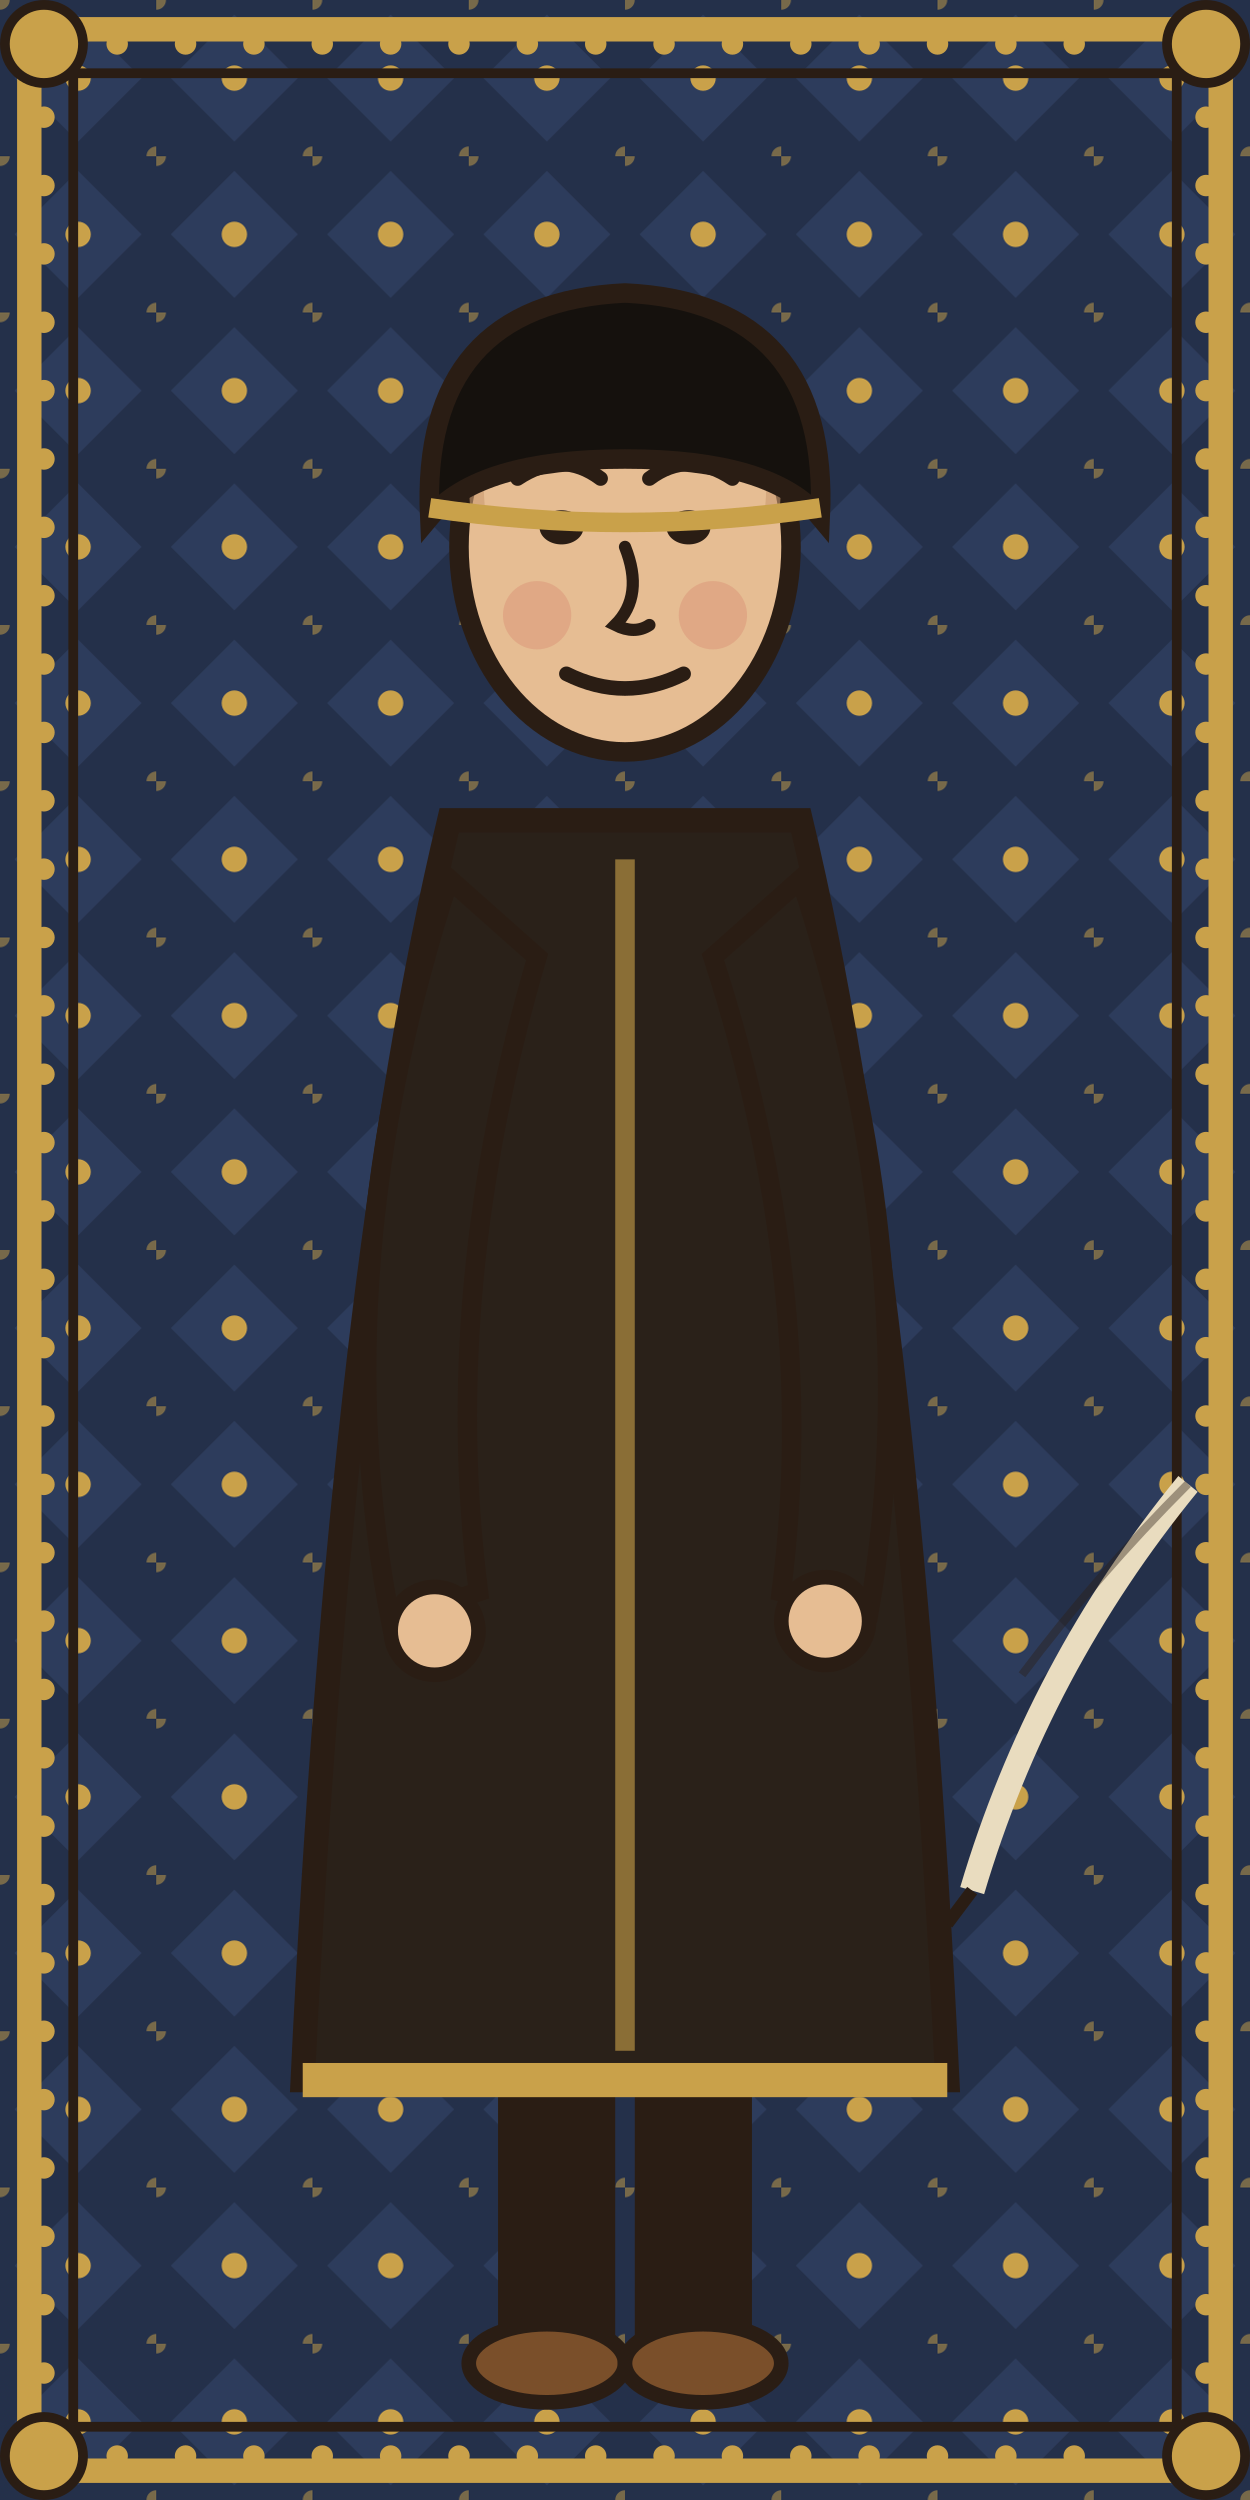
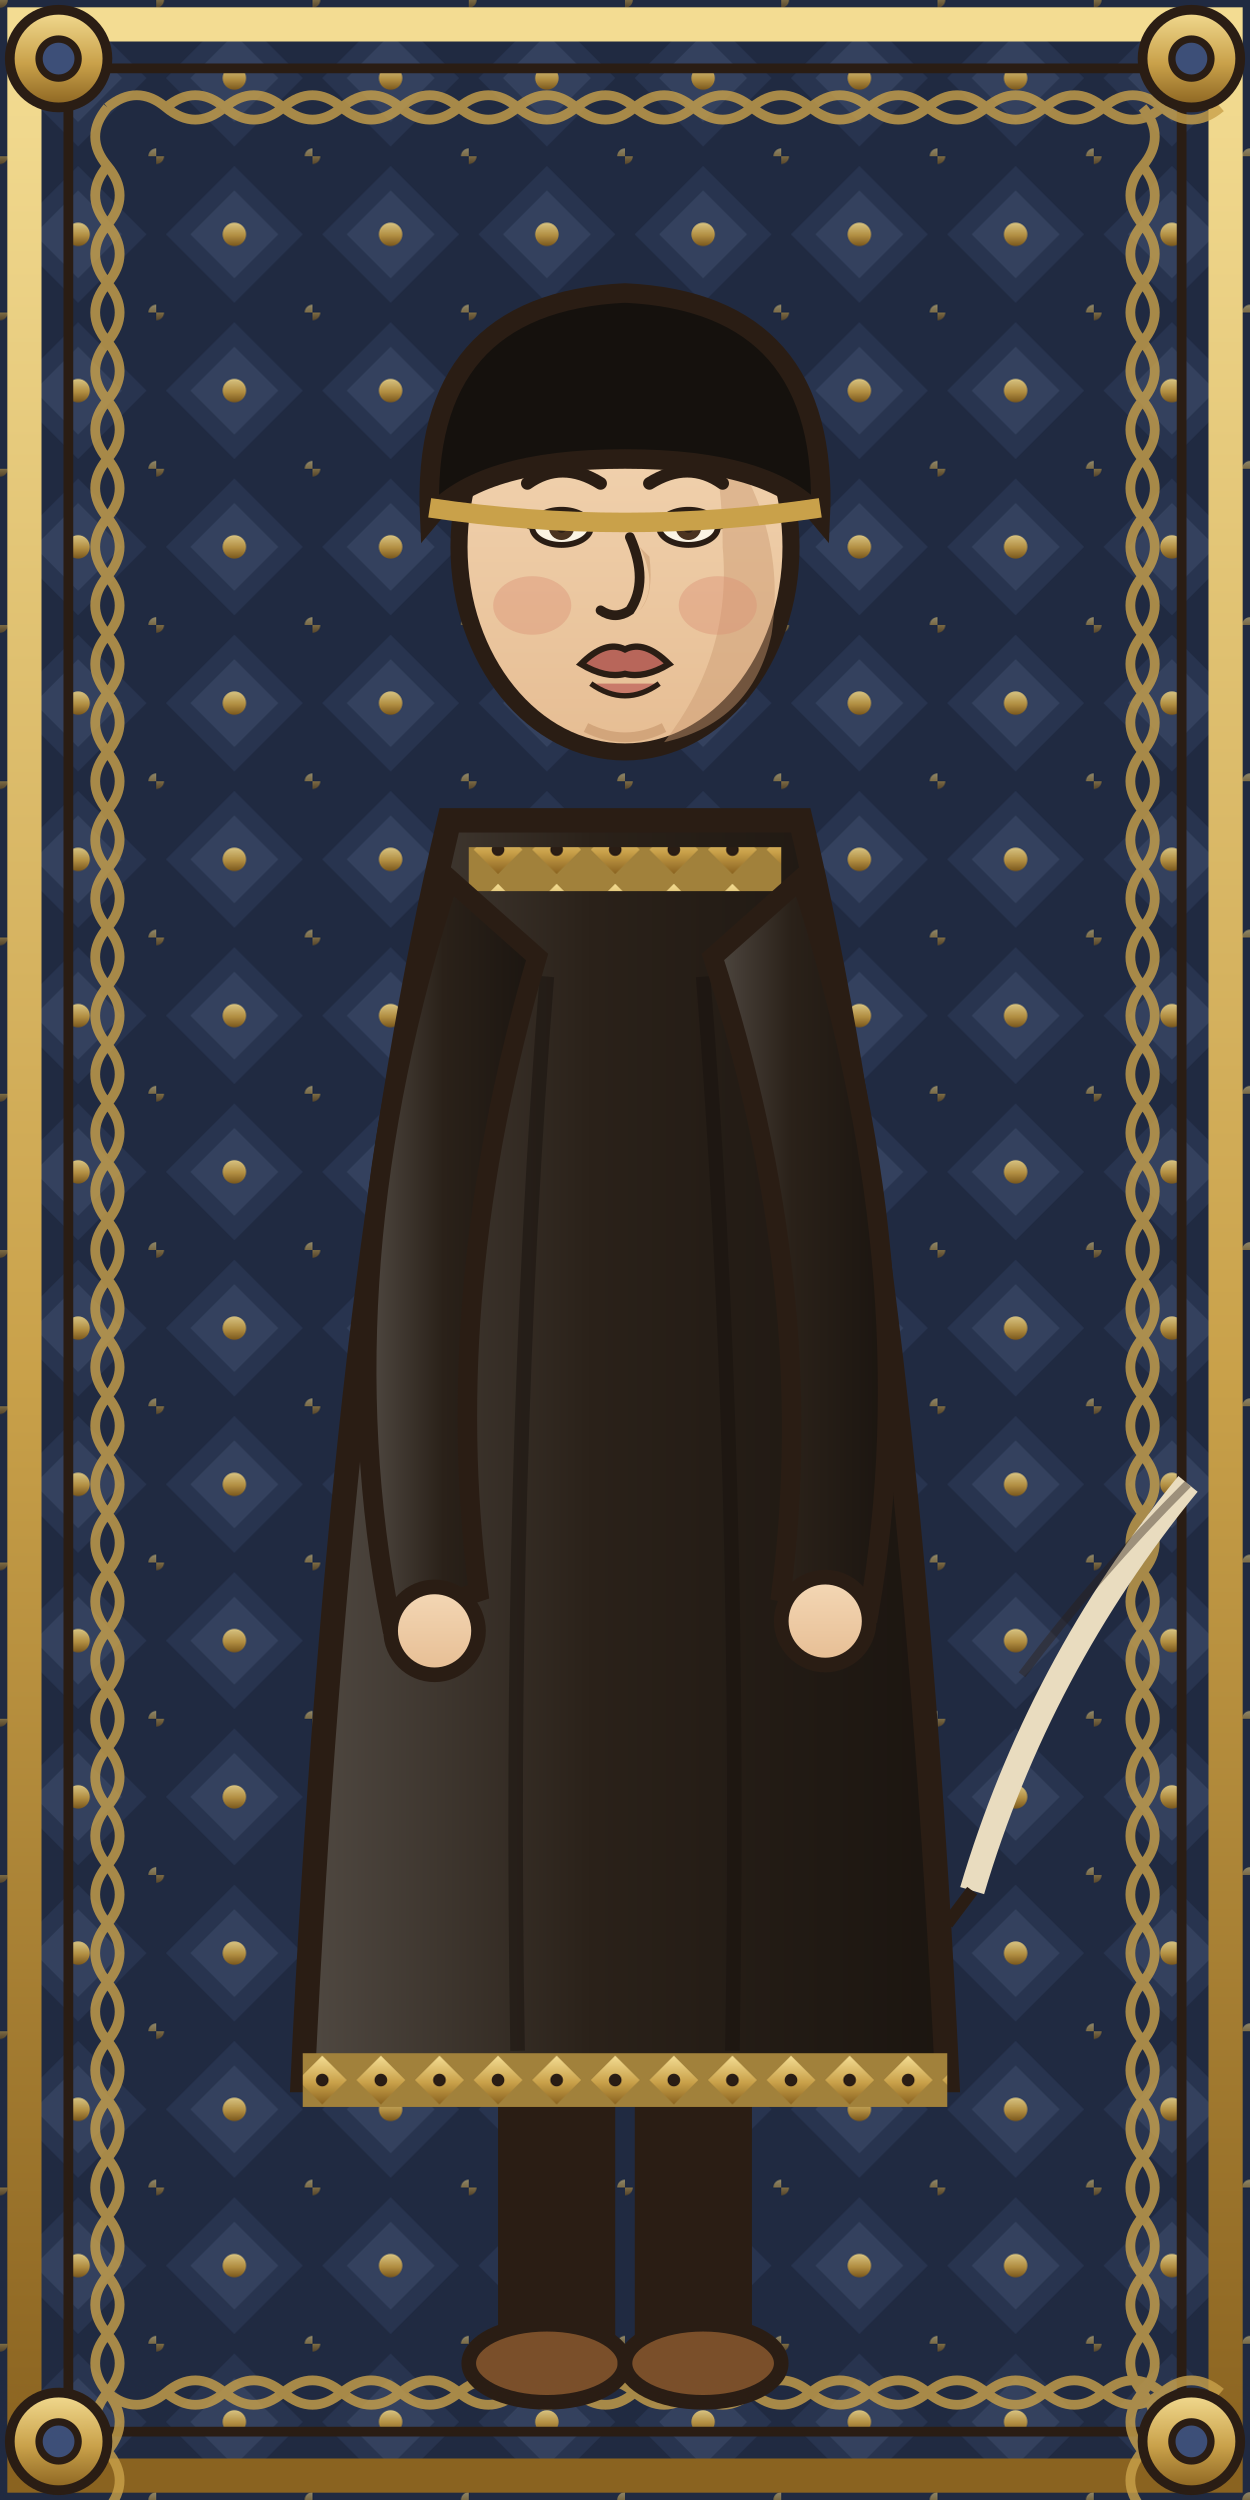
<svg xmlns="http://www.w3.org/2000/svg" viewBox="0 0 256 512" width="256" height="512">
+   <defs>
+     <linearGradient id="gold" x1="0" y1="0" x2="0" y2="1">
+       <stop offset="0" stop-color="#f3dc92" />
+       <stop offset="0.55" stop-color="#c9a14a" />
+       <stop offset="1" stop-color="#8a6320" />
+     </linearGradient>
+     <linearGradient id="steel" x1="0" y1="0" x2="1" y2="1">
+       <stop offset="0" stop-color="#eef1f4" />
+       <stop offset="0.5" stop-color="#8a8f96" />
+       <stop offset="1" stop-color="#4b5058" />
+     </linearGradient>
+     <linearGradient id="skin" x1="0" y1="0" x2="0" y2="1">
+       <stop offset="0" stop-color="#f4d8b6" />
+       <stop offset="1" stop-color="#e6bd93" />
+     </linearGradient>
+     <linearGradient id="parch" x1="0" y1="0" x2="0" y2="1">
+       <stop offset="0" stop-color="#f4ead2" />
+       <stop offset="1" stop-color="#e9dcbf" />
+     </linearGradient>
+   </defs>
+   <defs>
+     <linearGradient id="robe" x1="0" y1="0" x2="1" y2="0">
+       <stop offset="0" stop-color="#504942" />
+       <stop offset="0.45" stop-color="#2a2119" />
+       <stop offset="1" stop-color="#1b1510" />
+     </linearGradient>
+     <pattern id="emb" width="12" height="12" patternUnits="userSpaceOnUse">
+       <rect width="12" height="12" fill="#a1813b" />
+       <path d="M6 1 L11 6 L6 11 L1 6 Z" fill="url(#gold)" />
+       <circle cx="6" cy="6" r="1.3" fill="#2a1d14" />
+     </pattern>
+   </defs>
  <defs>
    <pattern id="field" width="32" height="32" patternUnits="userSpaceOnUse">
      <rect width="32" height="32" fill="#24304a" />
-       <path d="M16 3 L29 16 L16 29 L3 16 Z" fill="#3d4f78" opacity="0.38" />
-       <circle cx="16" cy="16" r="2.6" fill="#c9a14a" />
-       <circle cx="0" cy="0" r="2" fill="#c9a14a" opacity="0.5" />
-       <circle cx="32" cy="32" r="2" fill="#c9a14a" opacity="0.5" />
+       <path d="M16 2 L30 16 L16 30 L2 16 Z" fill="#344366" opacity="0.55" />
+       <path d="M16 7 L25 16 L16 25 L7 16 Z" fill="#506186" opacity="0.4" />
+       <circle cx="16" cy="16" r="2.4" fill="url(#gold)" />
+       <circle cx="0" cy="0" r="1.6" fill="url(#gold)" opacity="0.6" />
+       <circle cx="32" cy="32" r="1.6" fill="url(#gold)" opacity="0.6" />
    </pattern>
  </defs>
  <rect x="0" y="0" width="256" height="512" fill="url(#field)" />
-   <rect x="6" y="6" width="244" height="500" fill="none" stroke="#c9a14a" stroke-width="5" />
-   <rect x="15" y="15" width="226" height="482" fill="none" stroke="#2a1d14" stroke-width="2" />
-   <circle cx="24" cy="9" r="2.2" fill="#c9a14a" />
-   <circle cx="24" cy="503" r="2.2" fill="#c9a14a" />
-   <circle cx="38" cy="9" r="2.2" fill="#c9a14a" />
-   <circle cx="38" cy="503" r="2.2" fill="#c9a14a" />
-   <circle cx="52" cy="9" r="2.2" fill="#c9a14a" />
-   <circle cx="52" cy="503" r="2.2" fill="#c9a14a" />
-   <circle cx="66" cy="9" r="2.2" fill="#c9a14a" />
-   <circle cx="66" cy="503" r="2.2" fill="#c9a14a" />
-   <circle cx="80" cy="9" r="2.2" fill="#c9a14a" />
-   <circle cx="80" cy="503" r="2.2" fill="#c9a14a" />
-   <circle cx="94" cy="9" r="2.2" fill="#c9a14a" />
-   <circle cx="94" cy="503" r="2.2" fill="#c9a14a" />
-   <circle cx="108" cy="9" r="2.2" fill="#c9a14a" />
-   <circle cx="108" cy="503" r="2.2" fill="#c9a14a" />
-   <circle cx="122" cy="9" r="2.2" fill="#c9a14a" />
-   <circle cx="122" cy="503" r="2.2" fill="#c9a14a" />
-   <circle cx="136" cy="9" r="2.2" fill="#c9a14a" />
-   <circle cx="136" cy="503" r="2.2" fill="#c9a14a" />
-   <circle cx="150" cy="9" r="2.2" fill="#c9a14a" />
-   <circle cx="150" cy="503" r="2.2" fill="#c9a14a" />
-   <circle cx="164" cy="9" r="2.2" fill="#c9a14a" />
-   <circle cx="164" cy="503" r="2.2" fill="#c9a14a" />
-   <circle cx="178" cy="9" r="2.2" fill="#c9a14a" />
-   <circle cx="178" cy="503" r="2.2" fill="#c9a14a" />
-   <circle cx="192" cy="9" r="2.2" fill="#c9a14a" />
-   <circle cx="192" cy="503" r="2.2" fill="#c9a14a" />
-   <circle cx="206" cy="9" r="2.2" fill="#c9a14a" />
-   <circle cx="206" cy="503" r="2.2" fill="#c9a14a" />
-   <circle cx="220" cy="9" r="2.2" fill="#c9a14a" />
-   <circle cx="220" cy="503" r="2.2" fill="#c9a14a" />
-   <circle cx="9" cy="24" r="2.2" fill="#c9a14a" />
-   <circle cx="247" cy="24" r="2.2" fill="#c9a14a" />
-   <circle cx="9" cy="38" r="2.2" fill="#c9a14a" />
-   <circle cx="247" cy="38" r="2.2" fill="#c9a14a" />
-   <circle cx="9" cy="52" r="2.2" fill="#c9a14a" />
-   <circle cx="247" cy="52" r="2.2" fill="#c9a14a" />
-   <circle cx="9" cy="66" r="2.2" fill="#c9a14a" />
-   <circle cx="247" cy="66" r="2.2" fill="#c9a14a" />
-   <circle cx="9" cy="80" r="2.2" fill="#c9a14a" />
-   <circle cx="247" cy="80" r="2.2" fill="#c9a14a" />
-   <circle cx="9" cy="94" r="2.2" fill="#c9a14a" />
-   <circle cx="247" cy="94" r="2.2" fill="#c9a14a" />
-   <circle cx="9" cy="108" r="2.2" fill="#c9a14a" />
-   <circle cx="247" cy="108" r="2.2" fill="#c9a14a" />
-   <circle cx="9" cy="122" r="2.2" fill="#c9a14a" />
-   <circle cx="247" cy="122" r="2.2" fill="#c9a14a" />
-   <circle cx="9" cy="136" r="2.2" fill="#c9a14a" />
-   <circle cx="247" cy="136" r="2.2" fill="#c9a14a" />
-   <circle cx="9" cy="150" r="2.2" fill="#c9a14a" />
-   <circle cx="247" cy="150" r="2.2" fill="#c9a14a" />
-   <circle cx="9" cy="164" r="2.2" fill="#c9a14a" />
-   <circle cx="247" cy="164" r="2.2" fill="#c9a14a" />
-   <circle cx="9" cy="178" r="2.2" fill="#c9a14a" />
-   <circle cx="247" cy="178" r="2.2" fill="#c9a14a" />
-   <circle cx="9" cy="192" r="2.2" fill="#c9a14a" />
-   <circle cx="247" cy="192" r="2.2" fill="#c9a14a" />
-   <circle cx="9" cy="206" r="2.2" fill="#c9a14a" />
-   <circle cx="247" cy="206" r="2.2" fill="#c9a14a" />
-   <circle cx="9" cy="220" r="2.2" fill="#c9a14a" />
-   <circle cx="247" cy="220" r="2.2" fill="#c9a14a" />
-   <circle cx="9" cy="234" r="2.2" fill="#c9a14a" />
-   <circle cx="247" cy="234" r="2.2" fill="#c9a14a" />
-   <circle cx="9" cy="248" r="2.2" fill="#c9a14a" />
-   <circle cx="247" cy="248" r="2.2" fill="#c9a14a" />
-   <circle cx="9" cy="262" r="2.2" fill="#c9a14a" />
-   <circle cx="247" cy="262" r="2.2" fill="#c9a14a" />
-   <circle cx="9" cy="276" r="2.2" fill="#c9a14a" />
-   <circle cx="247" cy="276" r="2.2" fill="#c9a14a" />
-   <circle cx="9" cy="290" r="2.2" fill="#c9a14a" />
-   <circle cx="247" cy="290" r="2.2" fill="#c9a14a" />
-   <circle cx="9" cy="304" r="2.2" fill="#c9a14a" />
-   <circle cx="247" cy="304" r="2.2" fill="#c9a14a" />
-   <circle cx="9" cy="318" r="2.2" fill="#c9a14a" />
-   <circle cx="247" cy="318" r="2.2" fill="#c9a14a" />
-   <circle cx="9" cy="332" r="2.2" fill="#c9a14a" />
-   <circle cx="247" cy="332" r="2.2" fill="#c9a14a" />
-   <circle cx="9" cy="346" r="2.2" fill="#c9a14a" />
-   <circle cx="247" cy="346" r="2.2" fill="#c9a14a" />
-   <circle cx="9" cy="360" r="2.2" fill="#c9a14a" />
-   <circle cx="247" cy="360" r="2.2" fill="#c9a14a" />
-   <circle cx="9" cy="374" r="2.2" fill="#c9a14a" />
-   <circle cx="247" cy="374" r="2.2" fill="#c9a14a" />
-   <circle cx="9" cy="388" r="2.2" fill="#c9a14a" />
-   <circle cx="247" cy="388" r="2.2" fill="#c9a14a" />
-   <circle cx="9" cy="402" r="2.2" fill="#c9a14a" />
-   <circle cx="247" cy="402" r="2.2" fill="#c9a14a" />
-   <circle cx="9" cy="416" r="2.2" fill="#c9a14a" />
-   <circle cx="247" cy="416" r="2.2" fill="#c9a14a" />
-   <circle cx="9" cy="430" r="2.2" fill="#c9a14a" />
-   <circle cx="247" cy="430" r="2.2" fill="#c9a14a" />
-   <circle cx="9" cy="444" r="2.2" fill="#c9a14a" />
-   <circle cx="247" cy="444" r="2.2" fill="#c9a14a" />
-   <circle cx="9" cy="458" r="2.2" fill="#c9a14a" />
-   <circle cx="247" cy="458" r="2.2" fill="#c9a14a" />
-   <circle cx="9" cy="472" r="2.2" fill="#c9a14a" />
-   <circle cx="247" cy="472" r="2.2" fill="#c9a14a" />
-   <circle cx="9" cy="486" r="2.2" fill="#c9a14a" />
-   <circle cx="247" cy="486" r="2.2" fill="#c9a14a" />
-   <circle cx="9" cy="9" r="8" fill="#c9a14a" stroke="#2a1d14" stroke-width="2" />
-   <circle cx="247" cy="9" r="8" fill="#c9a14a" stroke="#2a1d14" stroke-width="2" />
-   <circle cx="9" cy="503" r="8" fill="#c9a14a" stroke="#2a1d14" stroke-width="2" />
-   <circle cx="247" cy="503" r="8" fill="#c9a14a" stroke="#2a1d14" stroke-width="2" />
+   <rect x="0" y="0" width="256" height="512" fill="#000" opacity="0.12" />
+   <rect x="5" y="5" width="246" height="502" fill="none" stroke="url(#gold)" stroke-width="7" />
+   <rect x="14" y="14" width="228" height="484" fill="none" stroke="#2a1d14" stroke-width="2" />
+   <path d="M22 22 q6 -5 12 0 t12 0 M22 490 q6 5 12 0 t12 0 M34 22 q6 -5 12 0 t12 0 M34 490 q6 5 12 0 t12 0 M46 22 q6 -5 12 0 t12 0 M46 490 q6 5 12 0 t12 0 M58 22 q6 -5 12 0 t12 0 M58 490 q6 5 12 0 t12 0 M70 22 q6 -5 12 0 t12 0 M70 490 q6 5 12 0 t12 0 M82 22 q6 -5 12 0 t12 0 M82 490 q6 5 12 0 t12 0 M94 22 q6 -5 12 0 t12 0 M94 490 q6 5 12 0 t12 0 M106 22 q6 -5 12 0 t12 0 M106 490 q6 5 12 0 t12 0 M118 22 q6 -5 12 0 t12 0 M118 490 q6 5 12 0 t12 0 M130 22 q6 -5 12 0 t12 0 M130 490 q6 5 12 0 t12 0 M142 22 q6 -5 12 0 t12 0 M142 490 q6 5 12 0 t12 0 M154 22 q6 -5 12 0 t12 0 M154 490 q6 5 12 0 t12 0 M166 22 q6 -5 12 0 t12 0 M166 490 q6 5 12 0 t12 0 M178 22 q6 -5 12 0 t12 0 M178 490 q6 5 12 0 t12 0 M190 22 q6 -5 12 0 t12 0 M190 490 q6 5 12 0 t12 0 M202 22 q6 -5 12 0 t12 0 M202 490 q6 5 12 0 t12 0 M214 22 q6 -5 12 0 t12 0 M214 490 q6 5 12 0 t12 0 M226 22 q6 -5 12 0 t12 0 M226 490 q6 5 12 0 t12 0 M22 22 q-5 6 0 12 t0 12 M234 22 q5 6 0 12 t0 12 M22 34 q-5 6 0 12 t0 12 M234 34 q5 6 0 12 t0 12 M22 46 q-5 6 0 12 t0 12 M234 46 q5 6 0 12 t0 12 M22 58 q-5 6 0 12 t0 12 M234 58 q5 6 0 12 t0 12 M22 70 q-5 6 0 12 t0 12 M234 70 q5 6 0 12 t0 12 M22 82 q-5 6 0 12 t0 12 M234 82 q5 6 0 12 t0 12 M22 94 q-5 6 0 12 t0 12 M234 94 q5 6 0 12 t0 12 M22 106 q-5 6 0 12 t0 12 M234 106 q5 6 0 12 t0 12 M22 118 q-5 6 0 12 t0 12 M234 118 q5 6 0 12 t0 12 M22 130 q-5 6 0 12 t0 12 M234 130 q5 6 0 12 t0 12 M22 142 q-5 6 0 12 t0 12 M234 142 q5 6 0 12 t0 12 M22 154 q-5 6 0 12 t0 12 M234 154 q5 6 0 12 t0 12 M22 166 q-5 6 0 12 t0 12 M234 166 q5 6 0 12 t0 12 M22 178 q-5 6 0 12 t0 12 M234 178 q5 6 0 12 t0 12 M22 190 q-5 6 0 12 t0 12 M234 190 q5 6 0 12 t0 12 M22 202 q-5 6 0 12 t0 12 M234 202 q5 6 0 12 t0 12 M22 214 q-5 6 0 12 t0 12 M234 214 q5 6 0 12 t0 12 M22 226 q-5 6 0 12 t0 12 M234 226 q5 6 0 12 t0 12 M22 238 q-5 6 0 12 t0 12 M234 238 q5 6 0 12 t0 12 M22 250 q-5 6 0 12 t0 12 M234 250 q5 6 0 12 t0 12 M22 262 q-5 6 0 12 t0 12 M234 262 q5 6 0 12 t0 12 M22 274 q-5 6 0 12 t0 12 M234 274 q5 6 0 12 t0 12 M22 286 q-5 6 0 12 t0 12 M234 286 q5 6 0 12 t0 12 M22 298 q-5 6 0 12 t0 12 M234 298 q5 6 0 12 t0 12 M22 310 q-5 6 0 12 t0 12 M234 310 q5 6 0 12 t0 12 M22 322 q-5 6 0 12 t0 12 M234 322 q5 6 0 12 t0 12 M22 334 q-5 6 0 12 t0 12 M234 334 q5 6 0 12 t0 12 M22 346 q-5 6 0 12 t0 12 M234 346 q5 6 0 12 t0 12 M22 358 q-5 6 0 12 t0 12 M234 358 q5 6 0 12 t0 12 M22 370 q-5 6 0 12 t0 12 M234 370 q5 6 0 12 t0 12 M22 382 q-5 6 0 12 t0 12 M234 382 q5 6 0 12 t0 12 M22 394 q-5 6 0 12 t0 12 M234 394 q5 6 0 12 t0 12 M22 406 q-5 6 0 12 t0 12 M234 406 q5 6 0 12 t0 12 M22 418 q-5 6 0 12 t0 12 M234 418 q5 6 0 12 t0 12 M22 430 q-5 6 0 12 t0 12 M234 430 q5 6 0 12 t0 12 M22 442 q-5 6 0 12 t0 12 M234 442 q5 6 0 12 t0 12 M22 454 q-5 6 0 12 t0 12 M234 454 q5 6 0 12 t0 12 M22 466 q-5 6 0 12 t0 12 M234 466 q5 6 0 12 t0 12 M22 478 q-5 6 0 12 t0 12 M234 478 q5 6 0 12 t0 12 M22 490 q-5 6 0 12 t0 12 M234 490 q5 6 0 12 t0 12" fill="none" stroke="#c9a14a" stroke-width="2" opacity="0.8" />
+   <circle cx="12" cy="12" r="10" fill="url(#gold)" stroke="#2a1d14" stroke-width="2" />
+   <circle cx="12" cy="12" r="4" fill="#3d4f78" stroke="#2a1d14" stroke-width="1.5" />
+   <circle cx="244" cy="12" r="10" fill="url(#gold)" stroke="#2a1d14" stroke-width="2" />
+   <circle cx="244" cy="12" r="4" fill="#3d4f78" stroke="#2a1d14" stroke-width="1.5" />
+   <circle cx="12" cy="500" r="10" fill="url(#gold)" stroke="#2a1d14" stroke-width="2" />
+   <circle cx="12" cy="500" r="4" fill="#3d4f78" stroke="#2a1d14" stroke-width="1.5" />
+   <circle cx="244" cy="500" r="10" fill="url(#gold)" stroke="#2a1d14" stroke-width="2" />
+   <circle cx="244" cy="500" r="4" fill="#3d4f78" stroke="#2a1d14" stroke-width="1.5" />
  <rect x="102" y="420" width="24" height="60" fill="#2a1d14" />
  <rect x="130" y="420" width="24" height="60" fill="#2a1d14" />
  <ellipse cx="112" cy="484" rx="16" ry="8" fill="#7a4f2a" stroke="#2a1d14" stroke-width="3" />
  <ellipse cx="144" cy="484" rx="16" ry="8" fill="#7a4f2a" stroke="#2a1d14" stroke-width="3" />
-   <path d="M92 168 L164 168 Q186 260 194 426 L62 426 Q70 260 92 168 Z" fill="#2a2119" stroke="#2a1d14" stroke-width="5" />
-   <path d="M62 426 L194 426" stroke="#c9a14a" stroke-width="7" />
-   <path d="M128 176 L128 420" stroke="#c9a14a" stroke-width="4" opacity="0.6" />
-   <path d="M92 180 Q66 260 80 332 L98 326 Q90 264 110 196 Z" fill="#2a2119" stroke="#2a1d14" stroke-width="4" />
-   <path d="M164 180 Q190 260 178 330 L160 326 Q168 264 146 196 Z" fill="#2a2119" stroke="#2a1d14" stroke-width="4" />
-   <circle cx="89" cy="334" r="9" fill="#e6bd93" stroke="#2a1d14" stroke-width="3" />
-   <circle cx="169" cy="332" r="9" fill="#e6bd93" stroke="#2a1d14" stroke-width="3" />
+   <path d="M92 168 L164 168 Q186 260 194 426 L62 426 Q70 260 92 168 Z" fill="url(#robe)" stroke="#2a1d14" stroke-width="5" />
+   <path d="M62 426 L194 426" stroke="url(#emb)" stroke-width="11" />
+   <path d="M128 176 L128 420" stroke="url(#gold)" stroke-width="4" opacity="0.7" />
+   <path d="M112 200 Q104 300 106 420" fill="none" stroke="#17120e" stroke-width="3" opacity="0.5" />
+   <path d="M144 200 Q152 300 150 420" fill="none" stroke="#17120e" stroke-width="3" opacity="0.5" />
+   <path d="M96 178 L160 178" stroke="url(#emb)" stroke-width="9" />
+   <path d="M92 180 Q66 260 80 332 L98 326 Q90 264 110 196 Z" fill="url(#robe)" stroke="#2a1d14" stroke-width="4" />
+   <path d="M164 180 Q190 260 178 330 L160 326 Q168 264 146 196 Z" fill="url(#robe)" stroke="#2a1d14" stroke-width="4" />
+   <circle cx="89" cy="334" r="9" fill="url(#skin)" stroke="#2a1d14" stroke-width="3" />
+   <circle cx="169" cy="332" r="9" fill="url(#skin)" stroke="#2a1d14" stroke-width="3" />
  <g transform="translate(128 112)">
-     <ellipse cx="0" cy="0" rx="34" ry="42" fill="#e6bd93" stroke="#2a1d14" stroke-width="4" />
-     <path d="M-30 -6 Q-34 -40 0 -44 Q34 -40 30 -6" fill="none" stroke="#c99a70" stroke-width="3" opacity="0.6" />
-     <circle cx="-18" cy="14" r="7" fill="#d98f74" opacity="0.45" />
-     <circle cx="18" cy="14" r="7" fill="#d98f74" opacity="0.45" />
-     <ellipse cx="-13" cy="-4" rx="4.5" ry="3.5" fill="#2a1d14" />
-     <ellipse cx="13" cy="-4" rx="4.5" ry="3.5" fill="#2a1d14" />
-     <path d="M-22 -14 Q-13 -20 -5 -14 M5 -14 Q13 -20 22 -14" fill="none" stroke="#2a1d14" stroke-width="3" stroke-linecap="round" />
-     <path d="M0 0 Q4 10 -2 16 Q2 18 5 16" fill="none" stroke="#2a1d14" stroke-width="2.5" stroke-linecap="round" />
-     <path d="M-12 26 Q0 32 12 26" fill="none" stroke="#2a1d14" stroke-width="3" stroke-linecap="round" />
-     <path d="M-36 -10 Q-40 -48 0 -50 Q40 -48 36 -10 Q30 -26 18 -30 Q0 -22 -18 -30 Q-30 -26 -36 -10 Z" fill="#9a9a9a" stroke="#2a1d14" stroke-width="3" />
+     <ellipse cx="0" cy="0" rx="34" ry="42" fill="url(#skin)" stroke="#2a1d14" stroke-width="3.5" />
+     <path d="M14 -30 Q34 -8 30 18 Q26 36 8 40 Q22 22 20 0 Q20 -20 14 -30 Z" fill="#c99a70" opacity="0.45" />
+     <ellipse cx="-19" cy="12" rx="8" ry="6" fill="#d98f74" opacity="0.4" />
+     <ellipse cx="19" cy="12" rx="8" ry="6" fill="#d98f74" opacity="0.4" />
+     <path d="M-8 37 Q0 41 8 37" fill="none" stroke="#c99a70" stroke-width="2" opacity="0.7" />
+     <ellipse cx="-13" cy="-4" rx="6" ry="3.6" fill="#fbf4e4" stroke="#2a1d14" stroke-width="1.2" />
+     <circle cx="-13" cy="-4" r="2.6" fill="#4a3320" />
+     <circle cx="-13" cy="-4" r="1.1" fill="#2a1d14" />
+     <circle cx="-12.1" cy="-5" r="0.6" fill="#ffffff" />
+     <path d="M-19.5 -4.5 Q-13 -9 -6.5 -4.5" fill="none" stroke="#2a1d14" stroke-width="1.8" stroke-linecap="round" />
+     <ellipse cx="13" cy="-4" rx="6" ry="3.6" fill="#fbf4e4" stroke="#2a1d14" stroke-width="1.2" />
+     <circle cx="13" cy="-4" r="2.6" fill="#4a3320" />
+     <circle cx="13" cy="-4" r="1.1" fill="#2a1d14" />
+     <circle cx="13.9" cy="-5" r="0.6" fill="#ffffff" />
+     <path d="M6.5 -4.5 Q13 -9 19.5 -4.5" fill="none" stroke="#2a1d14" stroke-width="1.8" stroke-linecap="round" />
+     <path d="M-20 -13 Q-13 -18 -5 -13" fill="none" stroke="#2a1d14" stroke-width="2.6" stroke-linecap="round" />
+     <path d="M5 -13 Q13 -18 20 -13" fill="none" stroke="#2a1d14" stroke-width="2.6" stroke-linecap="round" />
+     <path d="M1 -2 Q5 7 1 13 Q-2 15 -5 13" fill="none" stroke="#2a1d14" stroke-width="2" stroke-linecap="round" />
+     <path d="M3 0 Q7 8 3 13 Q6 10 5 2 Z" fill="#c99a70" opacity="0.55" />
+     <path d="M-9 24 Q-4 19 0 21 Q4 19 9 24 Q4 27 0 26 Q-4 27 -9 24 Z" fill="#b8665a" stroke="#2a1d14" stroke-width="1.3" />
+     <path d="M-7 28 Q0 33 7 28" fill="#c97a6a" stroke="#2a1d14" stroke-width="1.1" />
+     <path d="M-37 -10 Q-42 -50 0 -52 Q42 -50 37 -10 Q31 -28 18 -32 Q0 -22 -18 -32 Q-31 -28 -37 -10 Z" fill="#9a9a9a" stroke="#2a1d14" stroke-width="3" />
+     <path d="M-24 -34 Q-14.4 -26 -19.2 -18" fill="none" stroke="#6c6c6c" stroke-width="1.2" opacity="0.7" />
+     <path d="M-12 -34 Q-7.2 -26 -9.6 -18" fill="none" stroke="#6c6c6c" stroke-width="1.2" opacity="0.7" />
+     <path d="M0 -34 Q0.0 -26 0.0 -18" fill="none" stroke="#6c6c6c" stroke-width="1.2" opacity="0.7" />
+     <path d="M12 -34 Q7.2 -26 9.6 -18" fill="none" stroke="#6c6c6c" stroke-width="1.2" opacity="0.7" />
+     <path d="M24 -34 Q14.4 -26 19.2 -18" fill="none" stroke="#6c6c6c" stroke-width="1.2" opacity="0.7" />
    <path d="M-40 -6 Q-42 -50 0 -52 Q42 -50 40 -6 Q30 -18 0 -18 Q-30 -18 -40 -6 Z" fill="#15110d" stroke="#2a1d14" stroke-width="4" />
    <path d="M-40 -8 Q0 -2 40 -8" fill="none" stroke="#c9a14a" stroke-width="4" />
  </g>
  <g transform="translate(160 292) scale(0.85)">
    <path d="M98 14 Q62 58 46 112" fill="none" stroke="#e9dcbf" stroke-width="6" />
    <path d="M98 14 Q76 36 58 60" fill="none" stroke="#2a1d14" stroke-width="2" opacity="0.4" />
    <path d="M46 112 L40 120" stroke="#2a1d14" stroke-width="3" />
  </g>
</svg>
